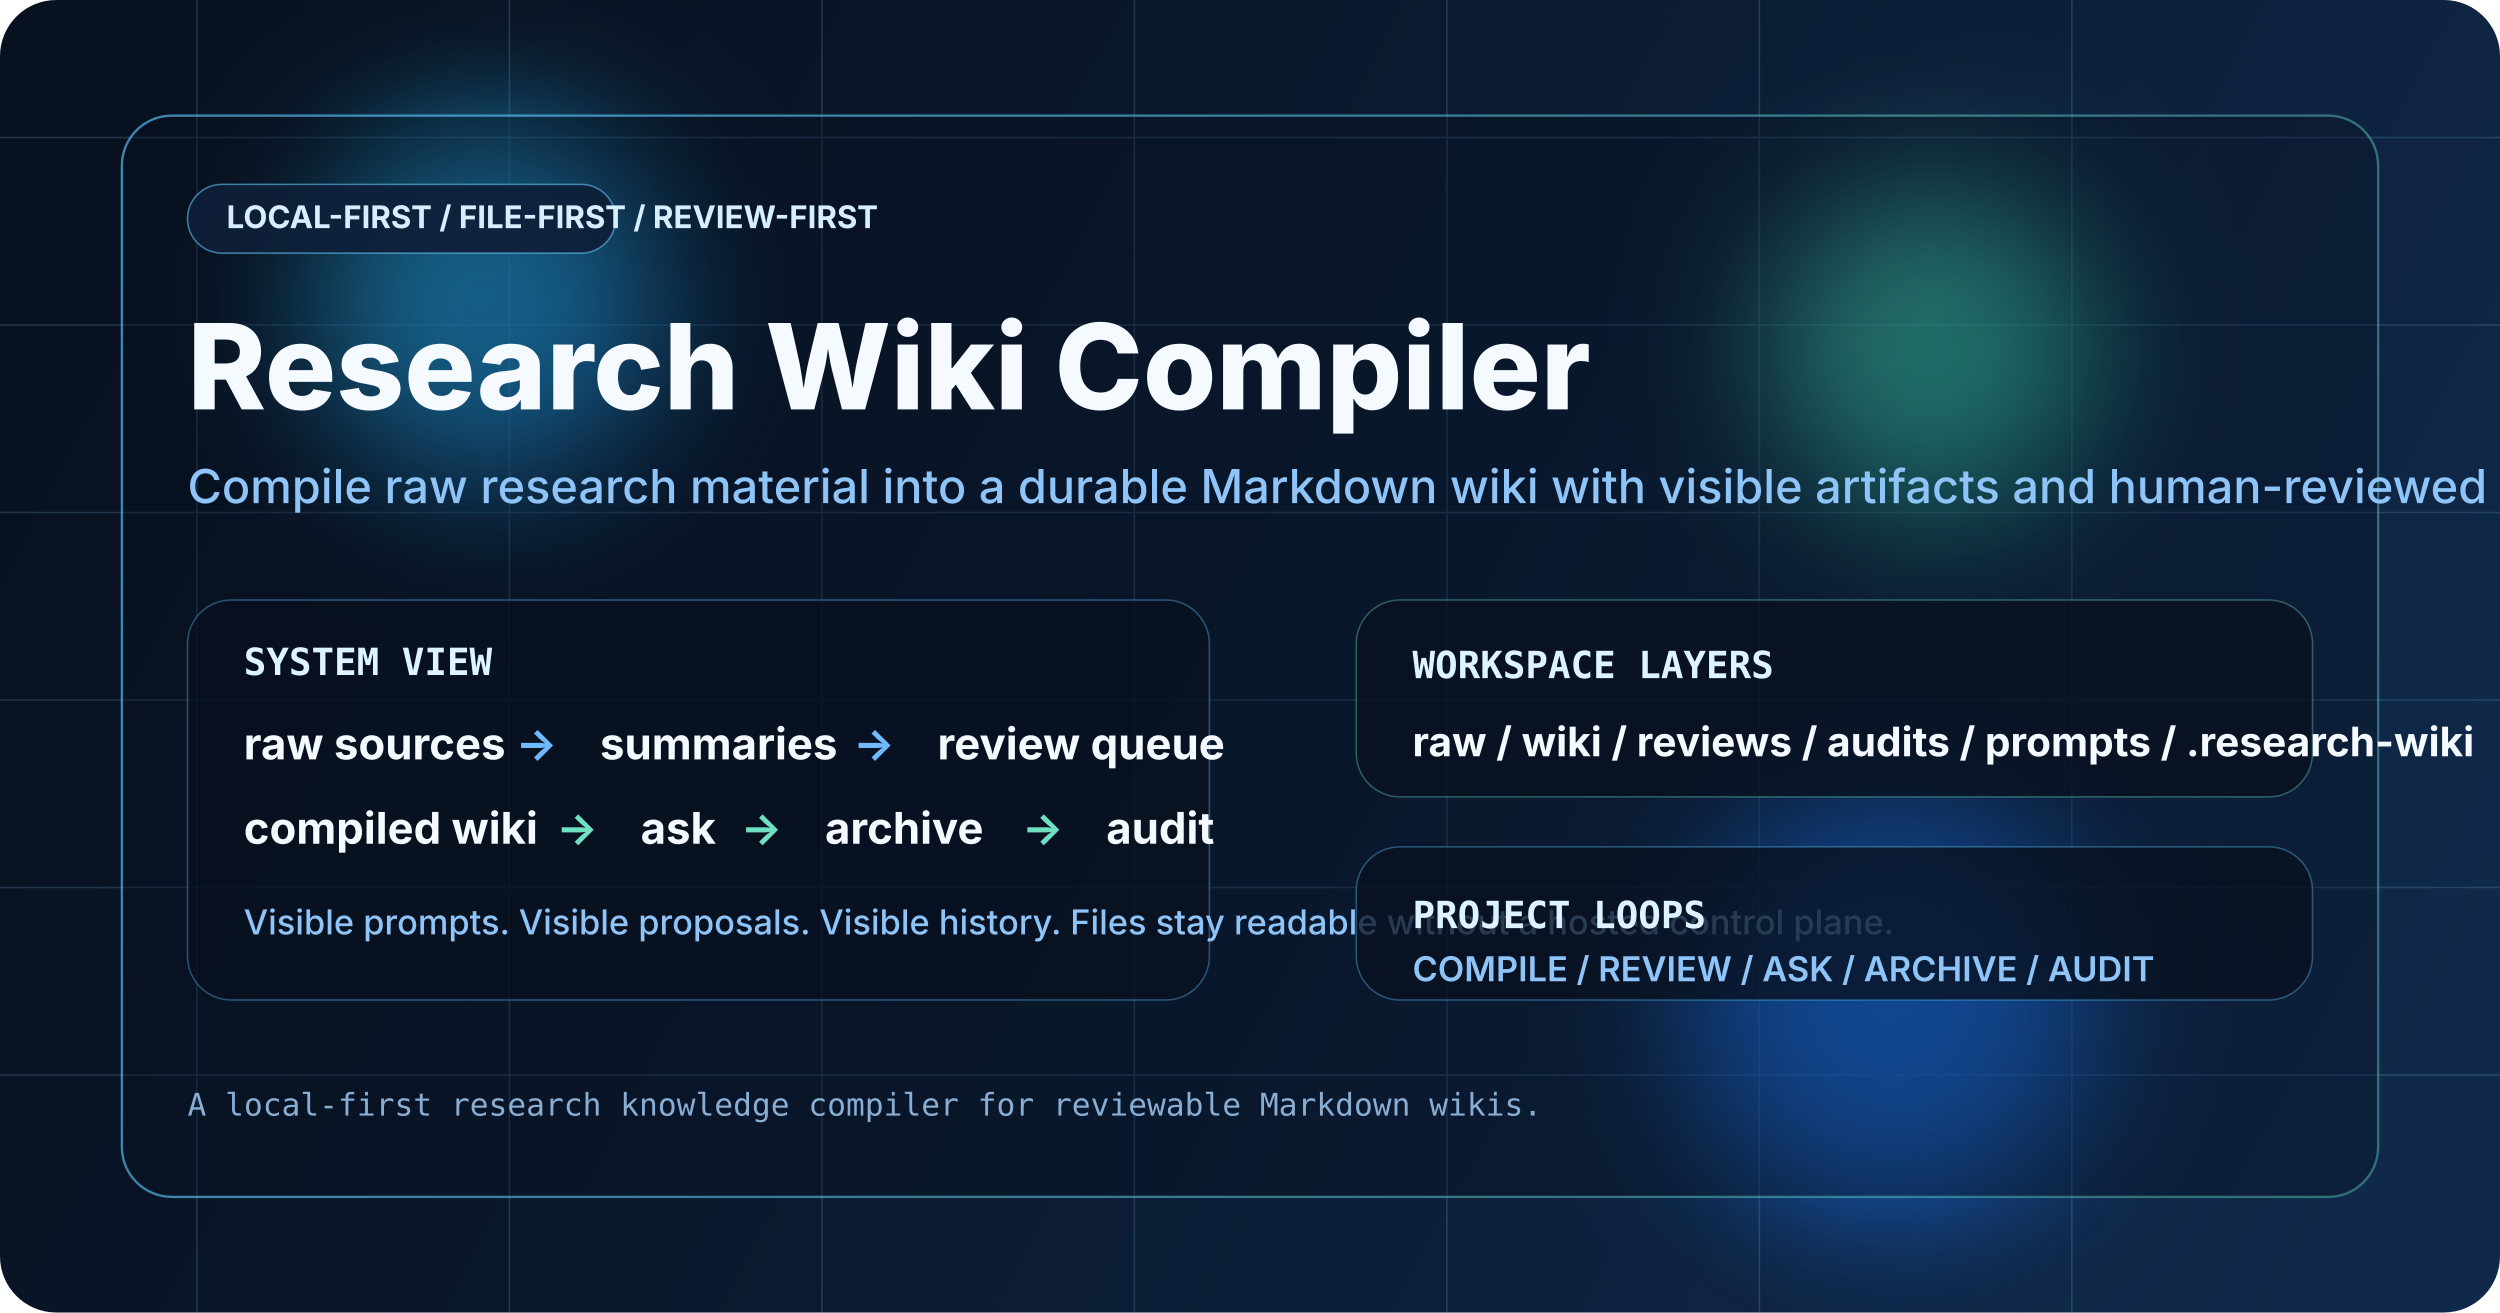
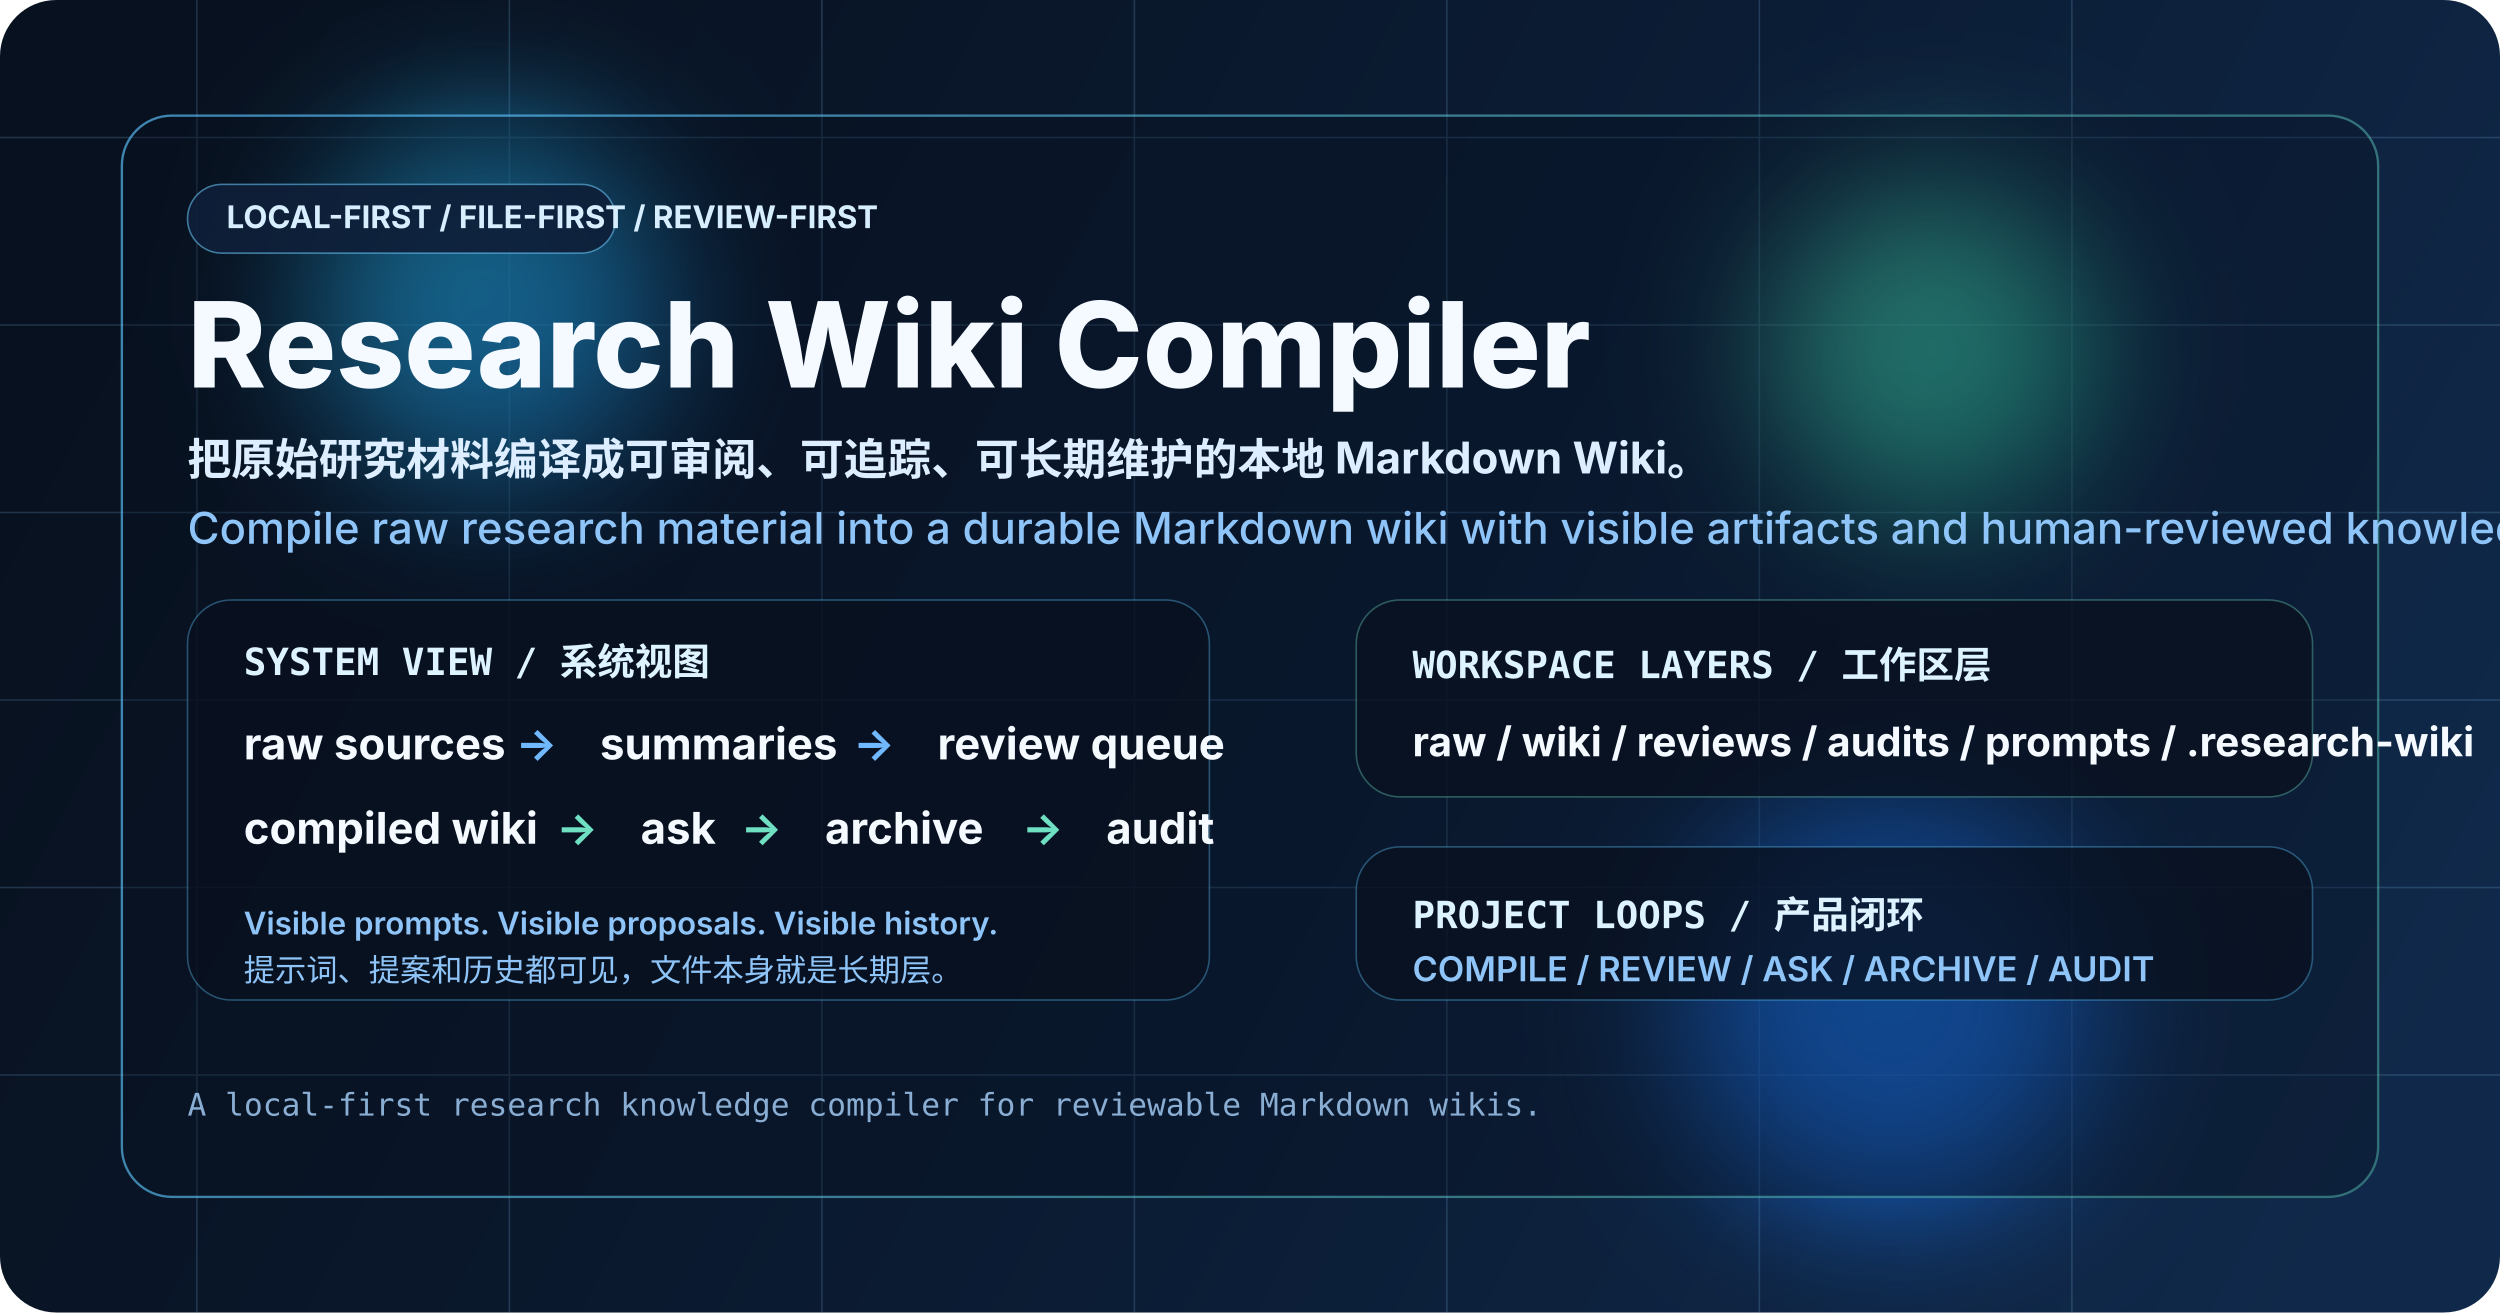
<svg xmlns="http://www.w3.org/2000/svg" width="1600" height="840" viewBox="0 0 1600 840" fill="none" role="img" aria-labelledby="title desc">
  <defs>
    <linearGradient id="bg" x1="120" y1="60" x2="1500" y2="780" gradientUnits="userSpaceOnUse">
      <stop stop-color="#08111F" />
      <stop offset="0.55" stop-color="#0B1C34" />
      <stop offset="1" stop-color="#10294A" />
    </linearGradient>
    <linearGradient id="glowA" x1="246" y1="138" x2="608" y2="512" gradientUnits="userSpaceOnUse">
      <stop stop-color="#27C5FF" />
      <stop offset="1" stop-color="#1A7CFF" />
    </linearGradient>
    <linearGradient id="glowB" x1="1012" y1="178" x2="1328" y2="478" gradientUnits="userSpaceOnUse">
      <stop stop-color="#5EF0C7" />
      <stop offset="1" stop-color="#13B79A" />
    </linearGradient>
    <linearGradient id="panelStroke" x1="264" y1="178" x2="1370" y2="730" gradientUnits="userSpaceOnUse">
      <stop stop-color="#5CC4FF" stop-opacity="0.65" />
      <stop offset="1" stop-color="#67E2C7" stop-opacity="0.4" />
    </linearGradient>
    <filter id="blurA" x="0" y="0" width="1600" height="840" filterUnits="userSpaceOnUse" color-interpolation-filters="sRGB">
      <feGaussianBlur stdDeviation="46" />
    </filter>
  </defs>
  <rect width="1600" height="840" rx="36" fill="url(#bg)" />
  <g opacity="0.18">
    <path d="M0 88H1600" stroke="#8DCFFF" />
    <path d="M0 208H1600" stroke="#8DCFFF" />
    <path d="M0 328H1600" stroke="#8DCFFF" />
    <path d="M0 448H1600" stroke="#8DCFFF" />
    <path d="M0 568H1600" stroke="#8DCFFF" />
    <path d="M0 688H1600" stroke="#8DCFFF" />
    <path d="M126 0V840" stroke="#8DCFFF" />
    <path d="M326 0V840" stroke="#8DCFFF" />
    <path d="M526 0V840" stroke="#8DCFFF" />
    <path d="M726 0V840" stroke="#8DCFFF" />
    <path d="M926 0V840" stroke="#8DCFFF" />
    <path d="M1126 0V840" stroke="#8DCFFF" />
    <path d="M1326 0V840" stroke="#8DCFFF" />
  </g>
  <g filter="url(#blurA)" opacity="0.7">
    <circle cx="312" cy="196" r="112" fill="url(#glowA)" />
    <circle cx="1238" cy="226" r="104" fill="url(#glowB)" />
    <circle cx="1210" cy="640" r="132" fill="#1A7CFF" />
  </g>
  <rect x="78" y="74" width="1444" height="692" rx="32" fill="rgba(8,17,31,0.34)" stroke="url(#panelStroke)" stroke-width="1.5" />
  <rect x="120" y="118" width="274" height="44" rx="22" fill="rgba(15,31,57,0.92)" stroke="rgba(107,205,255,0.55)" />
  <text x="145" y="146" fill="#D7EEFF" font-family="Inter, ui-sans-serif, system-ui, -apple-system, Segoe UI, sans-serif" font-size="20" font-weight="700">LOCAL-FIRST / FILE-FIRST / REVIEW-FIRST</text>
-   <text x="120" y="262" fill="#F4FAFF" font-family="Inter, ui-sans-serif, system-ui, -apple-system, Segoe UI, sans-serif" font-size="76" font-weight="800">Research Wiki Compiler</text>
-   <text x="120" y="322" fill="#8EC4F7" font-family="Inter, ui-sans-serif, system-ui, -apple-system, Segoe UI, sans-serif" font-size="30" font-weight="500">Compile raw research material into a durable Markdown wiki with visible artifacts and human-reviewed knowledge mutation.</text>
+   <text x="120" y="248" fill="#F4FAFF" font-family="Inter, ui-sans-serif, system-ui, -apple-system, Segoe UI, sans-serif" font-size="76" font-weight="800">Research Wiki Compiler</text>
+   <text x="120" y="304" fill="#DCEEFF" font-family="Inter, ui-sans-serif, system-ui, -apple-system, Segoe UI, sans-serif" font-size="28" font-weight="700">把原始研究材料编译成可审阅、可追踪、可长期维护的本地 Markdown Wiki。</text>
+   <text x="120" y="348" fill="#8EC4F7" font-family="Inter, ui-sans-serif, system-ui, -apple-system, Segoe UI, sans-serif" font-size="28" font-weight="500">Compile raw research material into a durable Markdown wiki with visible artifacts and human-reviewed knowledge mutation.</text>
  <rect x="120" y="384" width="654" height="256" rx="28" fill="rgba(8,17,31,0.76)" stroke="rgba(96,200,255,0.36)" />
-   <text x="156" y="432" fill="#DDF3FF" font-family="JetBrains Mono, ui-monospace, SFMono-Regular, Menlo, monospace" font-size="24" font-weight="700">SYSTEM VIEW</text>
+   <text x="156" y="432" fill="#DDF3FF" font-family="JetBrains Mono, ui-monospace, SFMono-Regular, Menlo, monospace" font-size="24" font-weight="700">SYSTEM VIEW / 系统视图</text>
  <text x="156" y="486" fill="#F4FAFF" font-family="Inter, ui-sans-serif, system-ui, -apple-system, Segoe UI, sans-serif" font-size="28" font-weight="700">raw sources</text>
  <text x="330" y="486" fill="#71B9FF" font-family="Inter, ui-sans-serif, system-ui, -apple-system, Segoe UI, sans-serif" font-size="28" font-weight="700">-&gt;</text>
  <text x="384" y="486" fill="#F4FAFF" font-family="Inter, ui-sans-serif, system-ui, -apple-system, Segoe UI, sans-serif" font-size="28" font-weight="700">summaries</text>
  <text x="546" y="486" fill="#71B9FF" font-family="Inter, ui-sans-serif, system-ui, -apple-system, Segoe UI, sans-serif" font-size="28" font-weight="700">-&gt;</text>
  <text x="600" y="486" fill="#F4FAFF" font-family="Inter, ui-sans-serif, system-ui, -apple-system, Segoe UI, sans-serif" font-size="28" font-weight="700">review queue</text>
  <text x="156" y="540" fill="#F4FAFF" font-family="Inter, ui-sans-serif, system-ui, -apple-system, Segoe UI, sans-serif" font-size="28" font-weight="700">compiled wiki</text>
  <text x="356" y="540" fill="#6FE0C2" font-family="Inter, ui-sans-serif, system-ui, -apple-system, Segoe UI, sans-serif" font-size="28" font-weight="700">-&gt;</text>
  <text x="410" y="540" fill="#F4FAFF" font-family="Inter, ui-sans-serif, system-ui, -apple-system, Segoe UI, sans-serif" font-size="28" font-weight="700">ask</text>
  <text x="474" y="540" fill="#6FE0C2" font-family="Inter, ui-sans-serif, system-ui, -apple-system, Segoe UI, sans-serif" font-size="28" font-weight="700">-&gt;</text>
  <text x="528" y="540" fill="#F4FAFF" font-family="Inter, ui-sans-serif, system-ui, -apple-system, Segoe UI, sans-serif" font-size="28" font-weight="700">archive</text>
  <text x="654" y="540" fill="#6FE0C2" font-family="Inter, ui-sans-serif, system-ui, -apple-system, Segoe UI, sans-serif" font-size="28" font-weight="700">-&gt;</text>
  <text x="708" y="540" fill="#F4FAFF" font-family="Inter, ui-sans-serif, system-ui, -apple-system, Segoe UI, sans-serif" font-size="28" font-weight="700">audit</text>
-   <text x="156" y="598" fill="#8EC4F7" font-family="Inter, ui-sans-serif, system-ui, -apple-system, Segoe UI, sans-serif" font-size="22" font-weight="500">Visible prompts. Visible proposals. Visible history. Files stay readable without a hosted control plane.</text>
+   <text x="156" y="598" fill="#8EC4F7" font-family="Inter, ui-sans-serif, system-ui, -apple-system, Segoe UI, sans-serif" font-size="20" font-weight="600">Visible prompts. Visible proposals. Visible history.</text>
+   <text x="156" y="628" fill="#8EC4F7" font-family="Inter, ui-sans-serif, system-ui, -apple-system, Segoe UI, sans-serif" font-size="20" font-weight="500">提示词、提案和历史都可见，文件本身就是长期层。</text>
  <rect x="868" y="384" width="612" height="126" rx="28" fill="rgba(8,17,31,0.76)" stroke="rgba(113,224,194,0.36)" />
-   <text x="904" y="434" fill="#DDF3FF" font-family="JetBrains Mono, ui-monospace, SFMono-Regular, Menlo, monospace" font-size="24" font-weight="700">WORKSPACE LAYERS</text>
+   <text x="904" y="434" fill="#DDF3FF" font-family="JetBrains Mono, ui-monospace, SFMono-Regular, Menlo, monospace" font-size="24" font-weight="700">WORKSPACE LAYERS / 工作区层</text>
  <text x="904" y="484" fill="#F4FAFF" font-family="Inter, ui-sans-serif, system-ui, -apple-system, Segoe UI, sans-serif" font-size="26" font-weight="700">raw / wiki / reviews / audits / prompts / .research-wiki</text>
  <rect x="868" y="542" width="612" height="98" rx="28" fill="rgba(8,17,31,0.76)" stroke="rgba(96,200,255,0.36)" />
-   <text x="904" y="594" fill="#DDF3FF" font-family="JetBrains Mono, ui-monospace, SFMono-Regular, Menlo, monospace" font-size="24" font-weight="700">PROJECT LOOPS</text>
+   <text x="904" y="594" fill="#DDF3FF" font-family="JetBrains Mono, ui-monospace, SFMono-Regular, Menlo, monospace" font-size="24" font-weight="700">PROJECT LOOPS / 产品闭环</text>
  <text x="904" y="628" fill="#8EC4F7" font-family="Inter, ui-sans-serif, system-ui, -apple-system, Segoe UI, sans-serif" font-size="22" font-weight="600">COMPILE   /   REVIEW   /   ASK   /   ARCHIVE   /   AUDIT</text>
  <text x="120" y="714" fill="#8AAED3" font-family="JetBrains Mono, ui-monospace, SFMono-Regular, Menlo, monospace" font-size="20">A local-first research knowledge compiler for reviewable Markdown wikis.</text>
</svg>
